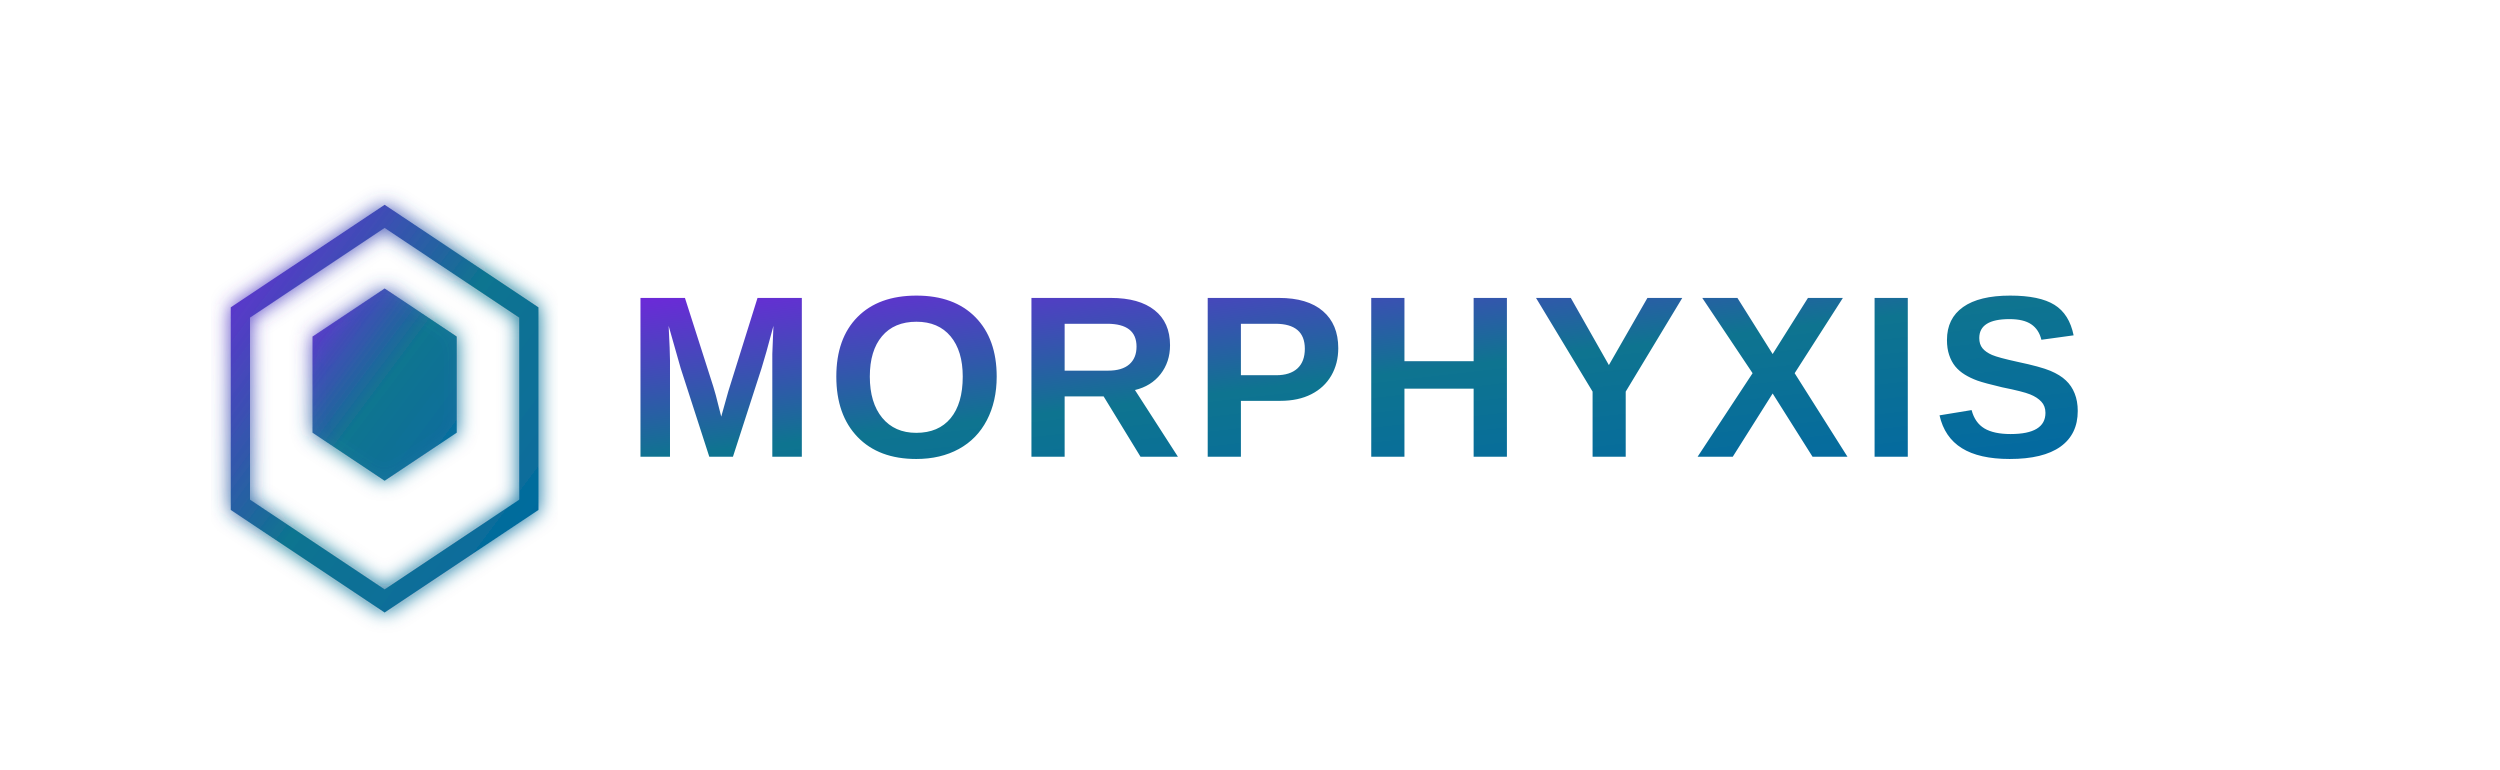
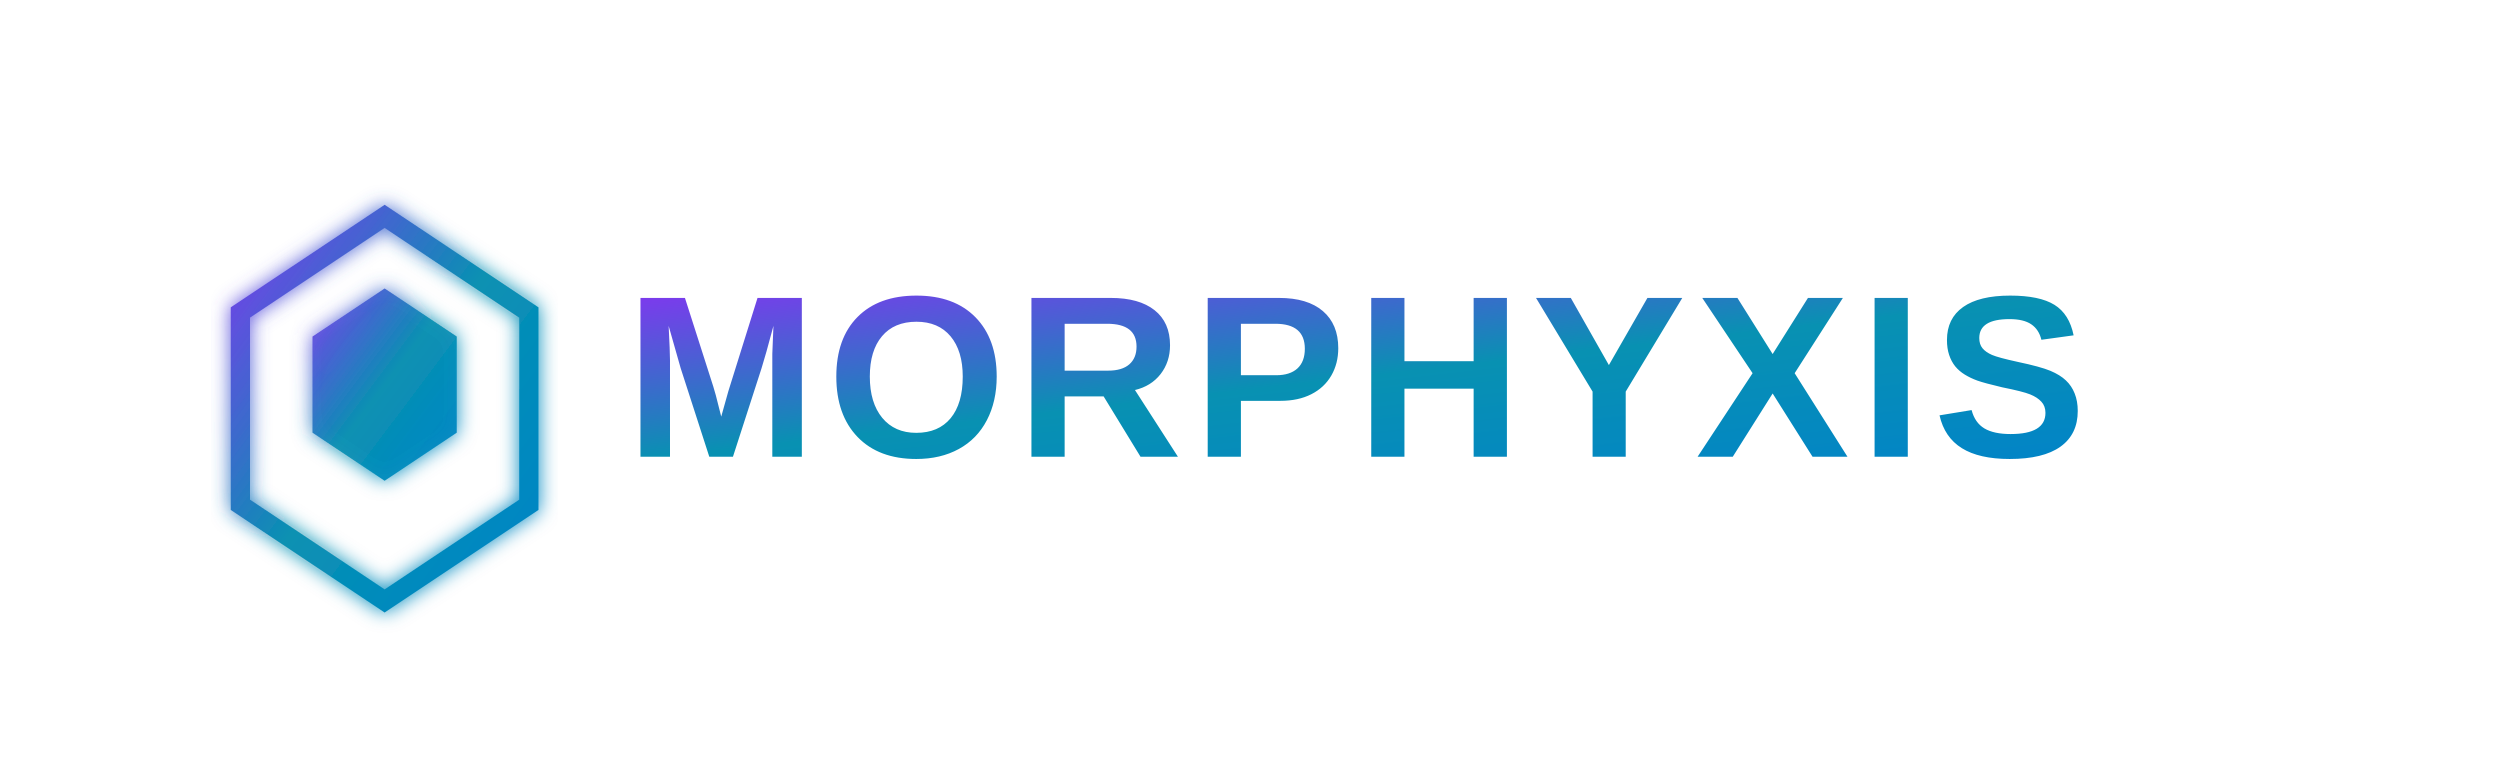
<svg xmlns="http://www.w3.org/2000/svg" width="520" height="160" viewBox="0 0 520 160">
  <defs>
    <linearGradient id="g1" x1="0" y1="0" x2="1" y2="1">
-       <stop offset="0%" stop-color="#6d28d9" />
-       <stop offset="50%" stop-color="#0e7490" />
-       <stop offset="100%" stop-color="#0369a1" />
+       <stop offset="0%" stop-color="#7c3aed" />
+       <stop offset="50%" stop-color="#0891b2" />
+       <stop offset="100%" stop-color="#0284c7" />
    </linearGradient>
    <filter id="glow">
      <feGaussianBlur stdDeviation="2" result="blur" />
      <feMerge>
        <feMergeNode in="blur" />
        <feMergeNode in="SourceGraphic" />
      </feMerge>
    </filter>
  </defs>
  <g transform="translate(40,35)" filter="url(#glow)">
    <path d="M40 10 L70 30 L70 70 L40 90 L10 70 L10 30 Z" fill="none" stroke="url(#g1)" stroke-width="4" />
    <path d="M40 25 L55 35 L55 55 L40 65 L25 55 L25 35 Z" fill="url(#g1)" opacity="0.95" />
  </g>
  <text x="130" y="95" font-family="Arial, sans-serif" font-size="48" font-weight="700" fill="url(#g1)" letter-spacing="2">
    MORPHYXIS
  </text>
  <line x1="130" y1="110" x2="470" y2="110" stroke="url(#g1)" stroke-width="2" opacity="0.8" />
</svg>
